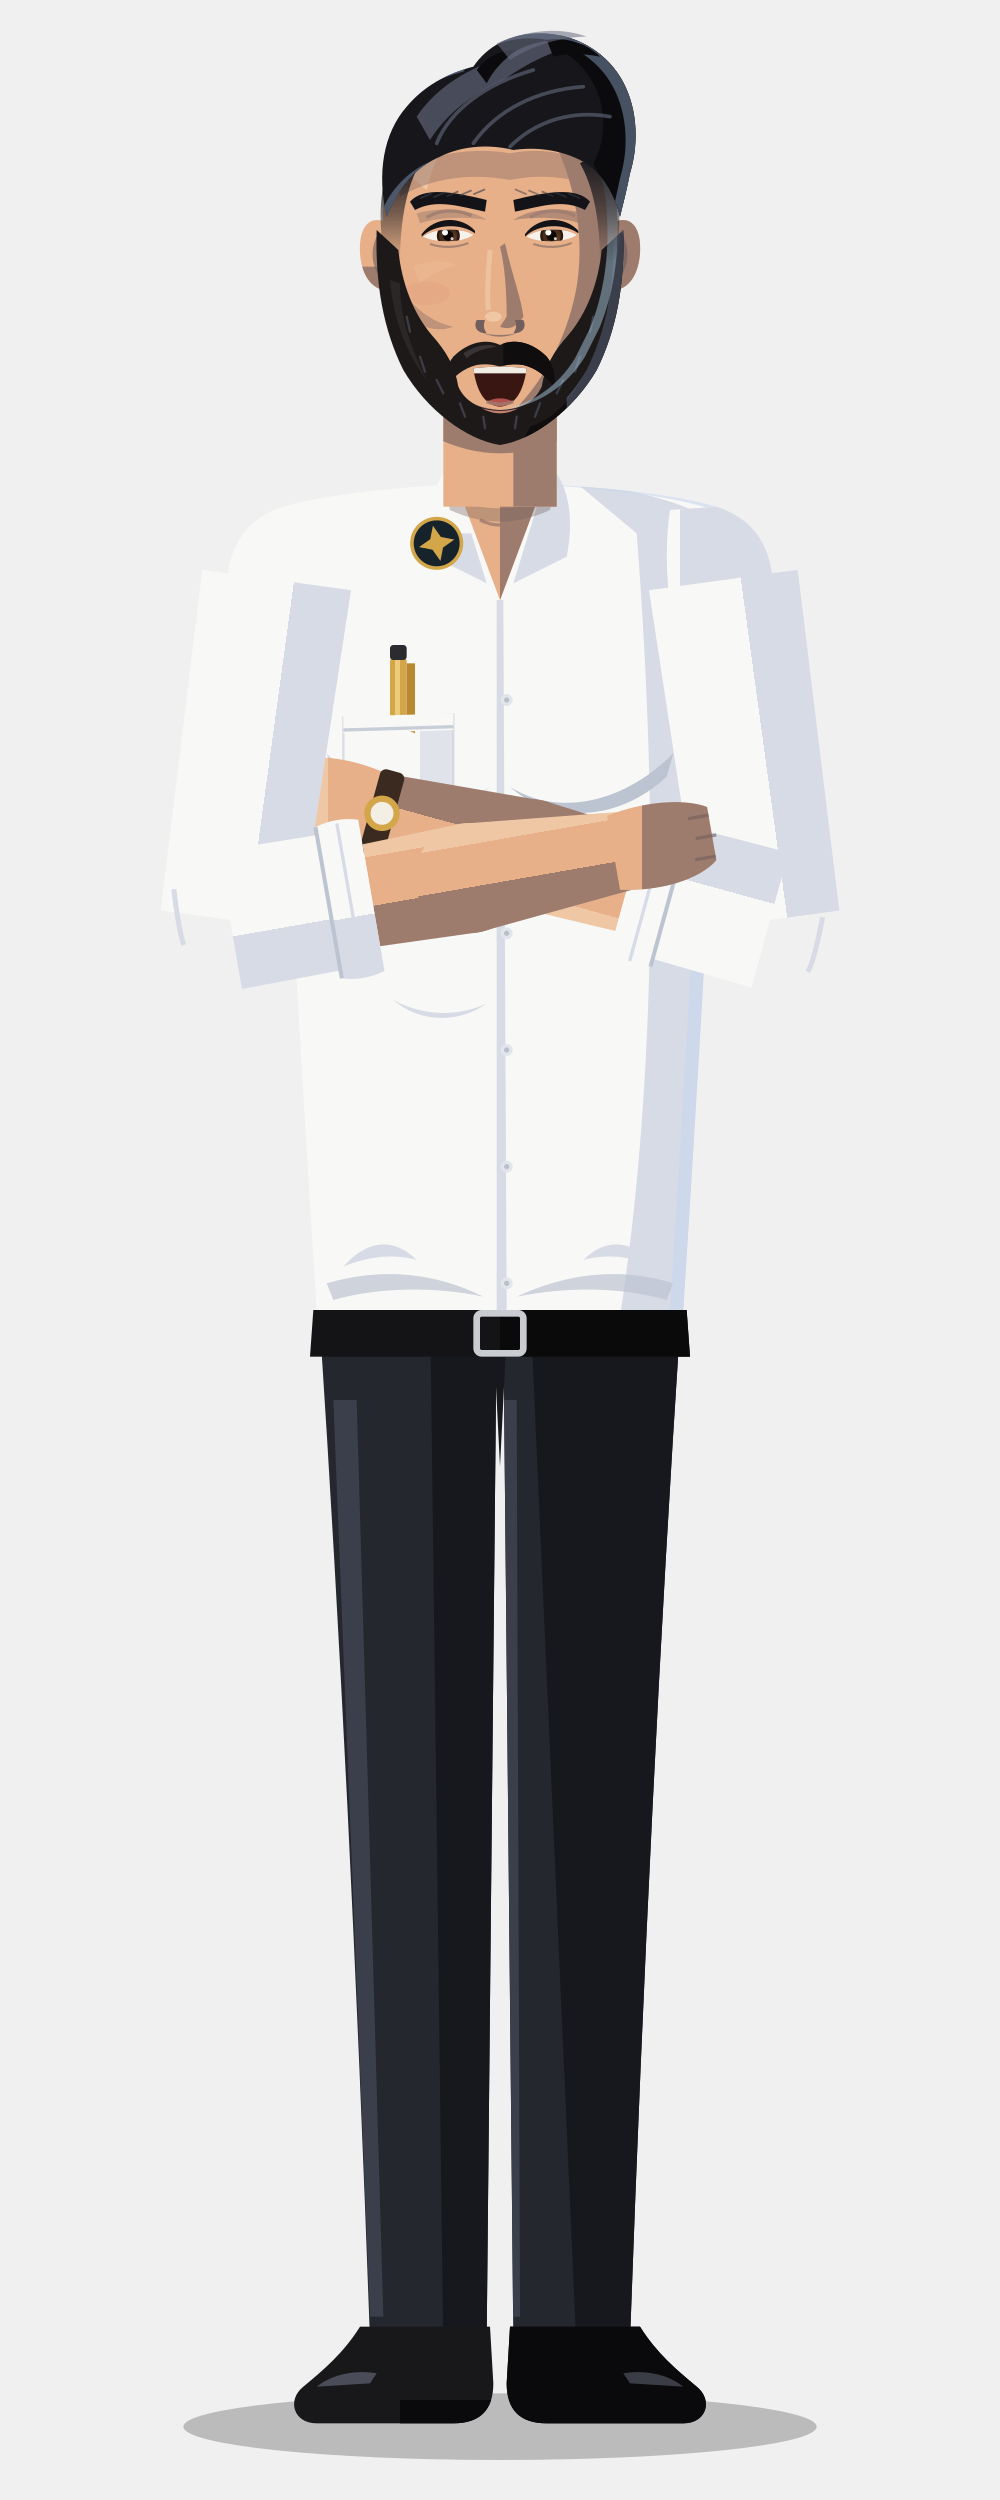
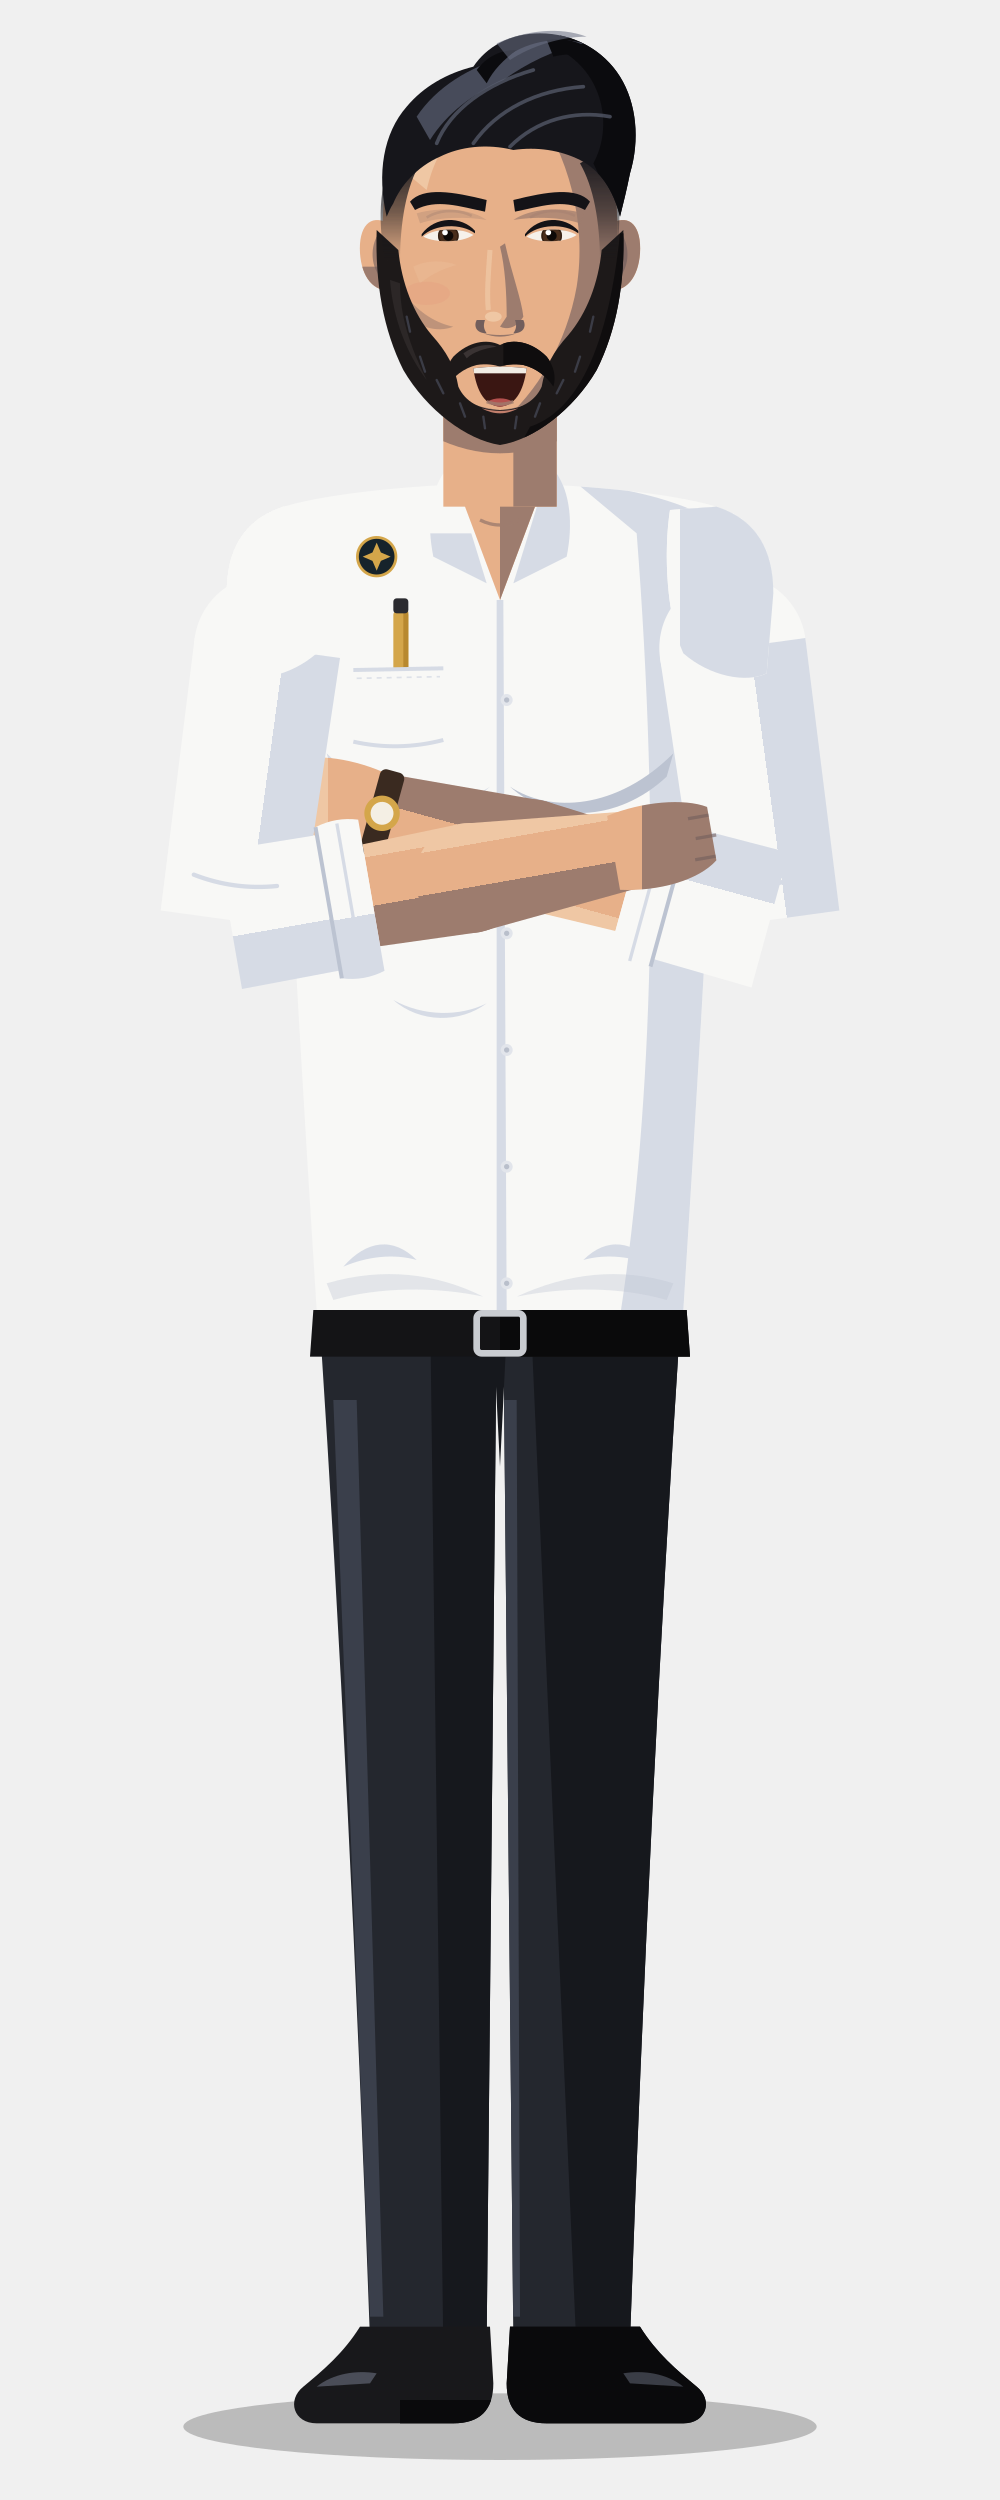
<svg xmlns="http://www.w3.org/2000/svg" viewBox="0 0 600 1500" width="600" height="1500">
  <defs>
    <linearGradient id="fade" x1="0" y1="0" x2="0" y2="1">
      <stop offset="0" stop-color="#16161b" stop-opacity="1" />
      <stop offset="0.55" stop-color="#16161b" stop-opacity="0.55" />
      <stop offset="1" stop-color="#16161b" stop-opacity="0" />
    </linearGradient>
    <clipPath id="c1">
      <path d="M192,796 L298,796 L292,1404 L222,1404 C214,1180 204,980 192,796 Z" />
    </clipPath>
    <clipPath id="c2">
      <path d="M216,1396 L294,1396 L296,1430 C296,1446 288,1454 272,1454 L190,1454 C176,1454 172,1440 182,1432 C194,1422 206,1412 216,1396 Z" />
    </clipPath>
    <clipPath id="c3">
      <path d="M 408,796 L 302,796 L 308,1404 L 378,1404 C 386,1180 396,980 408,796 Z" />
    </clipPath>
    <clipPath id="c4">
      <path d="M 384,1396 L 306,1396 L 304,1430 C 304,1446 312,1454 328,1454 L 410,1454 C 424,1454 428,1440 418,1432 C 406,1422 394,1412 384,1396 Z" />
    </clipPath>
    <clipPath id="c5">
      <path d="M300,290 C268,290 204,294 170,304 C146,312 136,330 136,356 L140,404 C148,432 162,452 172,470 C176,560 182,660 190,786 L410,786 C418,660 424,560 428,470 C438,452 452,432 460,404 L464,356 C464,330 454,312 430,304 C396,294 332,290 300,290 Z" />
    </clipPath>
    <clipPath id="c6">
      <path d="M276,296 L324,296 L300,360 Z" />
    </clipPath>
    <clipPath id="c7">
      <path d="M266,284 C258,296 256,314 260,334 L292,350 L276,298 Z" />
    </clipPath>
    <clipPath id="c8">
      <path d="M 334,284 C 342,296 344,314 340,334 L 308,350 L 324,298 Z" />
    </clipPath>
    <clipPath id="c9">
-       <path d="M300,290 C268,290 204,294 170,304 C146,312 136,330 136,356 L140,404 C148,432 162,452 172,470 C176,560 182,660 190,786 L410,786 C418,660 424,560 428,470 C438,452 452,432 460,404 L464,356 C464,330 454,312 430,304 C396,294 332,290 300,290 Z" />
+       <path d="M188,786 L412,786 L414,814 L186,814 Z" />
    </clipPath>
    <clipPath id="c10">
-       <path d="M188,786 L412,786 L414,814 L186,814 Z" />
+       <path d="M170,304 C146,312 136,330 136,356 L140,404 C152,410 174,406 190,392 C200,370 202,332 198,306 Z" />
    </clipPath>
    <clipPath id="c11">
+       <path d="M 430,304 C 454,312 464,330 464,356 L 460,404 C 448,410 426,406 410,392 C 400,370 398,332 402,306 Z" />
+     </clipPath>
+     <clipPath id="c12">
+       <path d="M233,134 C222,128 215,136 216,152 C217,166 224,176 236,174 Z" />
+     </clipPath>
+     <clipPath id="c13">
+       <path d="M 367,134 C 378,128 385,136 384,152 C 383,166 376,176 364,174 Z" />
+     </clipPath>
+     <clipPath id="c14">
+       <path d="M266,220 L266,304 L334,304 L334,220 Z" />
+     </clipPath>
+     <clipPath id="c15">
+       <path d="M300,64 C341,64 369,88 370,126 C372,152 368,176 360,196 L351,214 C340,232 322,244 300,246 C278,244 260,232 249,214 L240,196 C232,176 228,152 230,126 C231,88 259,64 300,64 Z" />
+     </clipPath>
+     <clipPath id="c16">
+       <path d="M254,142 C261,136.5 277,136.5 284,141 C277,145.85 261,145.85 254,142 Z" />
+     </clipPath>
+     <clipPath id="c17">
+       <path d="M316,142 C323,136.5 339,136.5 346,141 C339,145.85 323,145.85 316,142 Z" />
+     </clipPath>
+     <clipPath id="c18">
+       <path d="M226,138 C225,170 230,198 242,222 C256,246 280,264 300,267 C320,264 344,246 358,222 C370,198 375,170 374,138 L361,150 C359,170 352,188 341,201 C332,211 327,220 325,232 C321,241 312,246 300,246 C288,246 279,241 275,232 C273,220 268,211 259,201 C248,188 241,170 239,150 Z" />
+     </clipPath>
+     <clipPath id="c19">
+       <path d="M272,214 C281,205 292,203 300,207 C308,203 319,205 328,214 C332,219 334,226 332,232 C328,226 322,221 314,219 C308,218 303,219 300,220 C297,219 292,218 286,219 C278,221 272,226 268,232 C266,226 268,219 272,214 Z" />
+     </clipPath>
+     <clipPath id="c20">
+       <path d="M284,221 Q300,219 316,221 Q313,243 300,244 Q287,243 284,221 Z" />
+     </clipPath>
+     <clipPath id="c21">
+       <path d="M232,130 C226,104 230,80 244,64 C254,52 268,44 284,40 C292,28 306,20 324,20 C344,20 362,30 372,46 C382,62 384,84 378,104 C376,114 374,122 372,130 C368,114 360,102 348,96 C336,90 322,88 308,90 C292,86 276,88 264,94 C250,100 240,112 236,122 C234,125 233,128 232,130 Z" />
+     </clipPath>
+     <linearGradient id="g22" gradientUnits="userSpaceOnUse" x1="408.2" y1="476.2" x2="493.4" y2="464.6">
+       <stop offset="0" stop-color="#f8f8f6" />
+       <stop offset="0.62" stop-color="#f8f8f6" />
+       <stop offset="0.62" stop-color="#d6dbe5" />
+       <stop offset="1" stop-color="#d6dbe5" />
+     </linearGradient>
+     <clipPath id="c23">
+       <path d="M 430,304 C 454,312 464,330 464,356 L 460,404 C 448,410 426,406 410,392 C 400,370 398,332 402,306 Z" />
+     </clipPath>
+     <linearGradient id="g24" gradientUnits="userSpaceOnUse" x1="339.4" y1="551.5" x2="356.4" y2="489.8">
+       <stop offset="0" stop-color="#efc7a4" />
+       <stop offset="0.14" stop-color="#efc7a4" />
+       <stop offset="0.14" stop-color="#e7b089" />
+       <stop offset="0.6" stop-color="#e7b089" />
+       <stop offset="0.6" stop-color="#9d7c6e" />
+       <stop offset="1" stop-color="#9d7c6e" />
+     </linearGradient>
+     <linearGradient id="g25" gradientUnits="userSpaceOnUse" x1="256.1" y1="523.9" x2="270.7" y2="470.9">
+       <stop offset="0" stop-color="#efc7a4" />
+       <stop offset="0.14" stop-color="#efc7a4" />
+       <stop offset="0.14" stop-color="#e7b089" />
+       <stop offset="0.6" stop-color="#e7b089" />
+       <stop offset="0.6" stop-color="#9d7c6e" />
+       <stop offset="1" stop-color="#9d7c6e" />
+     </linearGradient>
+     <linearGradient id="g26" gradientUnits="userSpaceOnUse" x1="415.0" y1="582.1" x2="437.0" y2="502.1">
+       <stop offset="0" stop-color="#f8f8f6" />
+       <stop offset="0.62" stop-color="#f8f8f6" />
+       <stop offset="0.62" stop-color="#d6dbe5" />
+       <stop offset="1" stop-color="#d6dbe5" />
+     </linearGradient>
+     <linearGradient id="g27" gradientUnits="userSpaceOnUse" x1="377.8" y1="576.6" x2="402.2" y2="487.8">
+       <stop offset="0" stop-color="#f8f8f6" />
+       <stop offset="0.62" stop-color="#f8f8f6" />
+       <stop offset="0.62" stop-color="#d6dbe5" />
+       <stop offset="1" stop-color="#d6dbe5" />
+     </linearGradient>
+     <linearGradient id="g28" gradientUnits="userSpaceOnUse" x1="-7.4" y1="27.0" x2="7.4" y2="-27.0">
+       <stop offset="0" stop-color="#efc7a4" />
+       <stop offset="0.14" stop-color="#efc7a4" />
+       <stop offset="0.14" stop-color="#e7b089" />
+       <stop offset="0.6" stop-color="#e7b089" />
+       <stop offset="0.6" stop-color="#9d7c6e" />
+       <stop offset="1" stop-color="#9d7c6e" />
+     </linearGradient>
+     <linearGradient id="g29" gradientUnits="userSpaceOnUse" x1="106.6" y1="464.6" x2="191.8" y2="476.2">
+       <stop offset="0" stop-color="#f8f8f6" />
+       <stop offset="0.62" stop-color="#f8f8f6" />
+       <stop offset="0.62" stop-color="#d6dbe5" />
+       <stop offset="1" stop-color="#d6dbe5" />
+     </linearGradient>
+     <clipPath id="c30">
      <path d="M170,304 C146,312 136,330 136,356 L140,404 C152,410 174,406 190,392 C200,370 202,332 198,306 Z" />
    </clipPath>
-     <clipPath id="c12">
-       <path d="M 430,304 C 454,312 464,330 464,356 L 460,404 C 448,410 426,406 410,392 C 400,370 398,332 402,306 Z" />
-     </clipPath>
-     <clipPath id="c13">
-       <path d="M233,134 C222,128 215,136 216,152 C217,166 224,176 236,174 Z" />
-     </clipPath>
-     <clipPath id="c14">
-       <path d="M 367,134 C 378,128 385,136 384,152 C 383,166 376,176 364,174 Z" />
-     </clipPath>
-     <clipPath id="c15">
-       <path d="M266,220 L266,304 L334,304 L334,220 Z" />
-     </clipPath>
-     <clipPath id="c16">
-       <path d="M300,64 C341,64 369,88 370,126 C372,152 368,176 360,196 L351,214 C340,232 322,244 300,246 C278,244 260,232 249,214 L240,196 C232,176 228,152 230,126 C231,88 259,64 300,64 Z" />
-     </clipPath>
-     <clipPath id="c17">
-       <path d="M254,142 C261,136.5 277,136.5 284,141 C277,145.85 261,145.85 254,142 Z" />
-     </clipPath>
-     <clipPath id="c18">
-       <path d="M316,142 C323,136.5 339,136.5 346,141 C339,145.85 323,145.85 316,142 Z" />
-     </clipPath>
-     <clipPath id="c19">
-       <path d="M226,138 C225,170 230,198 242,222 C256,246 280,264 300,267 C320,264 344,246 358,222 C370,198 375,170 374,138 L361,150 C359,170 352,188 341,201 C332,211 327,220 325,232 C321,241 312,246 300,246 C288,246 279,241 275,232 C273,220 268,211 259,201 C248,188 241,170 239,150 Z" />
-     </clipPath>
-     <clipPath id="c20">
-       <path d="M272,214 C281,205 292,203 300,207 C308,203 319,205 328,214 C332,219 334,226 332,232 C328,226 322,221 314,219 C308,218 303,219 300,220 C297,219 292,218 286,219 C278,221 272,226 268,232 C266,226 268,219 272,214 Z" />
-     </clipPath>
-     <clipPath id="c21">
-       <path d="M284,221 Q300,219 316,221 Q313,243 300,244 Q287,243 284,221 Z" />
-     </clipPath>
-     <clipPath id="c22">
-       <path d="M300,64 C341,64 369,88 370,126 C372,152 368,176 360,196 L351,214 C340,232 322,244 300,246 C278,244 260,232 249,214 L240,196 C232,176 228,152 230,126 C231,88 259,64 300,64 Z" />
-     </clipPath>
-     <clipPath id="c23">
-       <path d="M226,138 C225,170 230,198 242,222 C256,246 280,264 300,267 C320,264 344,246 358,222 C370,198 375,170 374,138 L361,150 C359,170 352,188 341,201 C332,211 327,220 325,232 C321,241 312,246 300,246 C288,246 279,241 275,232 C273,220 268,211 259,201 C248,188 241,170 239,150 Z" />
-     </clipPath>
-     <clipPath id="c24">
-       <rect x="340" y="0" width="600" height="1500" />
-     </clipPath>
-     <clipPath id="c25">
-       <path d="M232,130 C226,104 230,80 244,64 C254,52 268,44 284,40 C292,28 306,20 324,20 C344,20 362,30 372,46 C382,62 384,84 378,104 C376,114 374,122 372,130 C368,114 360,102 348,96 C336,90 322,88 308,90 C292,86 276,88 264,94 C250,100 240,112 236,122 C234,125 233,128 232,130 Z" />
-     </clipPath>
-     <clipPath id="c26">
-       <path d="M232,130 C226,104 230,80 244,64 C254,52 268,44 284,40 C292,28 306,20 324,20 C344,20 362,30 372,46 C382,62 384,84 378,104 C376,114 374,122 372,130 C368,114 360,102 348,96 C336,90 322,88 308,90 C292,86 276,88 264,94 C250,100 240,112 236,122 C234,125 233,128 232,130 Z" />
-     </clipPath>
-     <linearGradient id="g27" gradientUnits="userSpaceOnUse" x1="404.9" y1="455.9" x2="491.1" y2="444.1">
-       <stop offset="0" stop-color="#f8f8f6" />
-       <stop offset="0.62" stop-color="#f8f8f6" />
-       <stop offset="0.62" stop-color="#d6dbe5" />
-       <stop offset="1" stop-color="#d6dbe5" />
-     </linearGradient>
-     <linearGradient id="g28" gradientUnits="userSpaceOnUse" x1="339.4" y1="551.5" x2="356.4" y2="489.8">
-       <stop offset="0" stop-color="#efc7a4" />
-       <stop offset="0.14" stop-color="#efc7a4" />
-       <stop offset="0.14" stop-color="#e7b089" />
-       <stop offset="0.6" stop-color="#e7b089" />
-       <stop offset="0.6" stop-color="#9d7c6e" />
-       <stop offset="1" stop-color="#9d7c6e" />
-     </linearGradient>
-     <linearGradient id="g29" gradientUnits="userSpaceOnUse" x1="256.1" y1="523.9" x2="270.7" y2="470.9">
-       <stop offset="0" stop-color="#efc7a4" />
-       <stop offset="0.14" stop-color="#efc7a4" />
-       <stop offset="0.14" stop-color="#e7b089" />
-       <stop offset="0.6" stop-color="#e7b089" />
-       <stop offset="0.6" stop-color="#9d7c6e" />
-       <stop offset="1" stop-color="#9d7c6e" />
-     </linearGradient>
-     <linearGradient id="g30" gradientUnits="userSpaceOnUse" x1="415.0" y1="582.1" x2="437.0" y2="502.1">
-       <stop offset="0" stop-color="#f8f8f6" />
-       <stop offset="0.62" stop-color="#f8f8f6" />
-       <stop offset="0.62" stop-color="#d6dbe5" />
-       <stop offset="1" stop-color="#d6dbe5" />
-     </linearGradient>
-     <linearGradient id="g31" gradientUnits="userSpaceOnUse" x1="377.8" y1="576.6" x2="402.2" y2="487.8">
-       <stop offset="0" stop-color="#f8f8f6" />
-       <stop offset="0.62" stop-color="#f8f8f6" />
-       <stop offset="0.62" stop-color="#d6dbe5" />
-       <stop offset="1" stop-color="#d6dbe5" />
-     </linearGradient>
-     <linearGradient id="g32" gradientUnits="userSpaceOnUse" x1="-7.4" y1="27.0" x2="7.4" y2="-27.0">
-       <stop offset="0" stop-color="#efc7a4" />
-       <stop offset="0.14" stop-color="#efc7a4" />
-       <stop offset="0.14" stop-color="#e7b089" />
-       <stop offset="0.6" stop-color="#e7b089" />
-       <stop offset="0.6" stop-color="#9d7c6e" />
-       <stop offset="1" stop-color="#9d7c6e" />
-     </linearGradient>
-     <linearGradient id="g33" gradientUnits="userSpaceOnUse" x1="108.9" y1="444.1" x2="195.1" y2="455.9">
-       <stop offset="0" stop-color="#f8f8f6" />
-       <stop offset="0.62" stop-color="#f8f8f6" />
-       <stop offset="0.62" stop-color="#d6dbe5" />
-       <stop offset="1" stop-color="#d6dbe5" />
-     </linearGradient>
-     <linearGradient id="g34" gradientUnits="userSpaceOnUse" x1="246.9" y1="500.5" x2="257.9" y2="563.5">
-       <stop offset="0" stop-color="#efc7a4" />
-       <stop offset="0.14" stop-color="#efc7a4" />
-       <stop offset="0.14" stop-color="#e7b089" />
-       <stop offset="0.6" stop-color="#e7b089" />
-       <stop offset="0.6" stop-color="#9d7c6e" />
-       <stop offset="1" stop-color="#9d7c6e" />
-     </linearGradient>
-     <linearGradient id="g35" gradientUnits="userSpaceOnUse" x1="332.1" y1="490.1" x2="341.6" y2="544.3">
-       <stop offset="0" stop-color="#efc7a4" />
-       <stop offset="0.14" stop-color="#efc7a4" />
-       <stop offset="0.14" stop-color="#e7b089" />
-       <stop offset="0.6" stop-color="#e7b089" />
-       <stop offset="0.6" stop-color="#9d7c6e" />
-       <stop offset="1" stop-color="#9d7c6e" />
-     </linearGradient>
-     <linearGradient id="g36" gradientUnits="userSpaceOnUse" x1="166.8" y1="504.8" x2="181.2" y2="586.6">
-       <stop offset="0" stop-color="#f8f8f6" />
-       <stop offset="0.62" stop-color="#f8f8f6" />
-       <stop offset="0.62" stop-color="#d6dbe5" />
-       <stop offset="1" stop-color="#d6dbe5" />
-     </linearGradient>
-     <linearGradient id="g37" gradientUnits="userSpaceOnUse" x1="202.1" y1="494.1" x2="217.9" y2="584.7">
-       <stop offset="0" stop-color="#f8f8f6" />
-       <stop offset="0.62" stop-color="#f8f8f6" />
-       <stop offset="0.62" stop-color="#d6dbe5" />
-       <stop offset="1" stop-color="#d6dbe5" />
-     </linearGradient>
-     <linearGradient id="g38" gradientUnits="userSpaceOnUse" x1="4.8" y1="-27.6" x2="-4.8" y2="27.6">
+     <linearGradient id="g31" gradientUnits="userSpaceOnUse" x1="246.9" y1="500.5" x2="257.9" y2="563.5">
+       <stop offset="0" stop-color="#efc7a4" />
+       <stop offset="0.14" stop-color="#efc7a4" />
+       <stop offset="0.14" stop-color="#e7b089" />
+       <stop offset="0.6" stop-color="#e7b089" />
+       <stop offset="0.6" stop-color="#9d7c6e" />
+       <stop offset="1" stop-color="#9d7c6e" />
+     </linearGradient>
+     <linearGradient id="g32" gradientUnits="userSpaceOnUse" x1="332.1" y1="490.1" x2="341.6" y2="544.3">
+       <stop offset="0" stop-color="#efc7a4" />
+       <stop offset="0.14" stop-color="#efc7a4" />
+       <stop offset="0.14" stop-color="#e7b089" />
+       <stop offset="0.6" stop-color="#e7b089" />
+       <stop offset="0.6" stop-color="#9d7c6e" />
+       <stop offset="1" stop-color="#9d7c6e" />
+     </linearGradient>
+     <linearGradient id="g33" gradientUnits="userSpaceOnUse" x1="166.8" y1="504.8" x2="181.2" y2="586.6">
+       <stop offset="0" stop-color="#f8f8f6" />
+       <stop offset="0.62" stop-color="#f8f8f6" />
+       <stop offset="0.62" stop-color="#d6dbe5" />
+       <stop offset="1" stop-color="#d6dbe5" />
+     </linearGradient>
+     <linearGradient id="g34" gradientUnits="userSpaceOnUse" x1="202.1" y1="494.1" x2="217.9" y2="584.7">
+       <stop offset="0" stop-color="#f8f8f6" />
+       <stop offset="0.62" stop-color="#f8f8f6" />
+       <stop offset="0.62" stop-color="#d6dbe5" />
+       <stop offset="1" stop-color="#d6dbe5" />
+     </linearGradient>
+     <linearGradient id="g35" gradientUnits="userSpaceOnUse" x1="4.8" y1="-27.6" x2="-4.8" y2="27.6">
      <stop offset="0" stop-color="#efc7a4" />
      <stop offset="0.14" stop-color="#efc7a4" />
      <stop offset="0.14" stop-color="#e7b089" />
      <stop offset="0.6" stop-color="#e7b089" />
      <stop offset="0.6" stop-color="#9d7c6e" />
      <stop offset="1" stop-color="#9d7c6e" />
    </linearGradient>
  </defs>
  <ellipse cx="300" cy="1456" rx="190" ry="20" fill="#000" opacity="0.22" />
  <path d="M192,796 L298,796 L292,1404 L222,1404 C214,1180 204,980 192,796 Z" fill="#24272e" />
  <g clip-path="url(#c1)">
    <path d="M258,780 L304,780 L300,1412 L266,1412 Z" fill="#16181d" />
    <path d="M200,840 L214,840 L230,1390 L222,1390 Z" fill="#3a3f4b" />
  </g>
  <path d="M216,1396 L294,1396 L296,1430 C296,1446 288,1454 272,1454 L190,1454 C176,1454 172,1440 182,1432 C194,1422 206,1412 216,1396 Z" fill="#18181b" />
  <g clip-path="url(#c2)">
    <path d="M240,1440 L300,1440 L300,1460 L240,1460 Z" fill="#0a0a0c" />
    <path d="M190,1432 C200,1424 214,1422 226,1424 L222,1430 Z" fill="#4a4d58" />
  </g>
  <path d="M 408,796 L 302,796 L 308,1404 L 378,1404 C 386,1180 396,980 408,796 Z" fill="#24272e" />
  <g clip-path="url(#c3)">
    <path d="M318,780 L420,780 L420,1412 L346,1412 Z" fill="#16181d" />
    <path d="M 310,840 L 302,840 L 306,1390 L 312,1390 Z" fill="#3a3f4b" />
  </g>
  <path d="M 384,1396 L 306,1396 L 304,1430 C 304,1446 312,1454 328,1454 L 410,1454 C 424,1454 428,1440 418,1432 C 406,1422 394,1412 384,1396 Z" fill="#18181b" />
  <g clip-path="url(#c4)">
    <path d="M300,1380 L440,1380 L440,1460 L300,1460 Z" fill="#0a0a0c" />
    <path d="M 410,1432 C 400,1424 386,1422 374,1424 L 378,1430 Z" fill="#3a3d46" />
  </g>
  <path d="M296,800 L300,880 L304,800 Z" fill="#16181d" />
  <path d="M300,290 C268,290 204,294 170,304 C146,312 136,330 136,356 L140,404 C148,432 162,452 172,470 C176,560 182,660 190,786 L410,786 C418,660 424,560 428,470 C438,452 452,432 460,404 L464,356 C464,330 454,312 430,304 C396,294 332,290 300,290 Z" fill="#f8f8f6" />
  <g clip-path="url(#c5)">
    <path d="M346,290 C406,296 466,316 464,374 C460,422 444,450 430,474 L414,790 L372,790 C392,660 396,500 382,320 Z" fill="#d6dbe5" />
    <path d="M138,392 C148,428 162,452 174,472 L184,472 C172,448 160,422 150,392 Z" fill="#d6dbe5" />
  </g>
  <path d="M196,452 C230,486 270,488 294,472 C270,494 230,494 200,466 Z" fill="#d6dbe5" />
  <path d="M404,452 C370,486 330,488 306,472 C330,494 370,494 400,466 Z" fill="#bcc3d1" />
  <path d="M236,600 C254,610 276,610 292,602 C276,614 252,614 236,600 Z" fill="#d6dbe5" />
  <path d="M206,760 C220,744 236,742 250,756 C236,752 220,754 206,760 Z" fill="#d6dbe5" />
  <path d="M350,756 C364,742 380,744 394,760 C380,754 364,752 350,756 Z" fill="#d6dbe5" />
  <path d="M238,520 C256,530 276,530 292,522 C276,534 254,534 238,520 Z" fill="#d6dbe5" />
  <path d="M276,296 L324,296 L300,360 Z" fill="#e7b089" />
  <g clip-path="url(#c6)">
    <path d="M300,290 L330,290 L300,364 Z" fill="#9d7c6e" />
  </g>
  <path d="M288,312 Q300,318 312,312" fill="none" stroke="#9d7c6e" stroke-width="2" opacity="0.8" />
  <path d="M266,284 C258,296 256,314 260,334 L292,350 L276,298 Z" fill="#f8f8f6" />
  <g clip-path="url(#c7)">
    <path d="M256,320 L292,320 L292,352 L256,352 Z" fill="#d6dbe5" />
  </g>
  <path d="M 334,284 C 342,296 344,314 340,334 L 308,350 L 324,298 Z" fill="#f8f8f6" />
  <g clip-path="url(#c8)">
    <path d="M 334,284 C 342,296 344,314 340,334 L 308,350 L 324,298 Z" fill="#d6dbe5" />
  </g>
  <path d="M268,286 Q300,280 332,286 L326,292 Q300,288 274,292 Z" fill="#d6dbe5" />
  <path d="M298,360 L302,360 L304,786 L298,786 Z" fill="#d6dbe5" />
  <circle cx="304" cy="420" r="3.6" fill="#e2e5eb" />
  <circle cx="304" cy="420" r="1.6" fill="#b9bfcb" />
  <circle cx="304" cy="490" r="3.6" fill="#e2e5eb" />
  <circle cx="304" cy="490" r="1.6" fill="#b9bfcb" />
  <circle cx="304" cy="560" r="3.6" fill="#e2e5eb" />
  <circle cx="304" cy="560" r="1.6" fill="#b9bfcb" />
  <circle cx="304" cy="630" r="3.6" fill="#e2e5eb" />
  <circle cx="304" cy="630" r="1.6" fill="#b9bfcb" />
  <circle cx="304" cy="700" r="3.6" fill="#e2e5eb" />
  <circle cx="304" cy="700" r="1.6" fill="#b9bfcb" />
  <circle cx="304" cy="770" r="3.6" fill="#e2e5eb" />
  <circle cx="304" cy="770" r="1.6" fill="#b9bfcb" />
-   <path d="M150,400 C160,430 170,452 176,470 L190,470 C184,446 176,424 168,402 Z" fill="#bcc3d1" opacity="0.5" />
-   <path d="M 450,400 C 440,430 430,452 424,470 L 410,470 C 416,446 424,424 432,402 Z" fill="#bcc3d1" opacity="0.6" />
-   <path d="M196,770 C230,760 262,764 290,778 C262,772 228,772 200,780 Z" fill="#bcc3d1" opacity="0.7" />
-   <path d="M310,778 C340,764 372,760 404,770 L400,780 C372,772 340,772 310,778 Z" fill="#bcc3d1" opacity="0.7" />
-   <path d="M268,298 Q300,312 332,298 L330,306 Q300,320 270,306 Z" fill="#725e5c" opacity="0.35" />
+   <path d="M196,770 C230,760 262,764 290,778 C262,772 228,772 200,780 Z" fill="#bcc3d1" opacity="0.35" />
+   <path d="M310,778 C340,764 372,760 404,770 L400,780 C372,772 340,772 310,778 Z" fill="#bcc3d1" opacity="0.35" />
+   <path d="M188,786 L412,786 L414,814 L186,814 Z" fill="#141416" />
  <g clip-path="url(#c9)">
-     <path d="M-10,-10 L610,-10 L610,1510 L-10,1510 Z M 292,290 C 260,290 196,294 162,304 C 138,312 128,330 128,356 L 132,404 C 140,432 154,452 164,470 C 168,560 174,660 182,786 L 402,786 C 410,660 416,560 420,470 C 430,452 444,432 452,404 L 456,356 C 456,330 446,312 422,304 C 388,294 324,290 292,290 Z" fill-rule="evenodd" fill="#c6d6ee" opacity="0.6" />
-   </g>
-   <path d="M188,786 L412,786 L414,814 L186,814 Z" fill="#141416" />
-   <g clip-path="url(#c10)">
    <path d="M300,780 L420,780 L420,820 L300,820 Z" fill="#0a0a0b" />
  </g>
  <rect x="286" y="788" width="28" height="24" rx="3" fill="none" stroke="#c9ccd1" stroke-width="4" />
  <path d="M170,304 C146,312 136,330 136,356 L140,404 C152,410 174,406 190,392 C200,370 202,332 198,306 Z" fill="#f8f8f6" />
  <path d="M 430,304 C 454,312 464,330 464,356 L 460,404 C 448,410 426,406 410,392 C 400,370 398,332 402,306 Z" fill="#f8f8f6" />
-   <g clip-path="url(#c12)">
+   <g clip-path="url(#c11)">
    <path d="M408,290 L470,290 L470,420 L408,420 Z" fill="#d6dbe5" />
  </g>
-   <path d="M206,430 L272,428 L272,488 Q240,498 208,490 Z" fill="#f8f8f6" />
-   <path d="M252,429 L272,428 L272,488 Q262,492 252,494 Z" fill="#d6dbe5" opacity="0.7" />
-   <path d="M208,490 Q240,500 272,488" fill="none" stroke="#bcc3d1" stroke-width="2.2" opacity="0.8" />
-   <path d="M206,430 L206,488 M272,428 L272,488" stroke="#bcc3d1" stroke-width="1.4" opacity="0.5" />
-   <rect x="234" y="394" width="10" height="44" rx="3" fill="#d4a64a" />
-   <rect x="237" y="394" width="3" height="44" fill="#f2d48a" opacity="0.8" />
-   <rect x="234" y="387" width="10" height="9" rx="2" fill="#2b2b30" />
-   <path d="M244,398 L249,398 L249,440 L244,438 Z" fill="#b8892f" />
-   <path d="M206,430 L272,428 L272,438 L206,440 Z" fill="#f8f8f6" />
-   <path d="M206,438 L272,436" stroke="#bcc3d1" stroke-width="2" opacity="0.8" />
-   <g transform="translate(262,326) rotate(-12) scale(1.35)">
+   <rect x="236" y="366" width="9" height="44" rx="3" fill="#d4a64a" />
+   <rect x="242" y="366" width="3" height="44" rx="1.5" fill="#b8892f" />
+   <rect x="236" y="359" width="9" height="9" rx="2" fill="#2b2b30" />
+   <path d="M212,402 L266,401 L266,444 Q239,450 212,445 Z" fill="#f8f8f6" />
+   <path d="M212,445 Q239,451 266,444" fill="none" stroke="#d6dbe5" stroke-width="2.4" />
+   <path d="M212,402 L266,401" stroke="#d6dbe5" stroke-width="2.4" />
+   <path d="M214,407 L264,406" stroke="#d6dbe5" stroke-width="1" stroke-dasharray="3 3" opacity="0.8" />
+   <g transform="translate(226,334) scale(1.05)">
    <circle r="11" fill="#16232b" />
    <path d="M0,-8 L2.4,-2.4 L8,0 L2.4,2.4 L0,8 L-2.4,2.4 L-8,0 L-2.4,-2.4 Z" fill="#d4a64a" />
    <circle r="11" fill="none" stroke="#d4a64a" stroke-width="1.6" />
  </g>
  <path d="M233,134 C222,128 215,136 216,152 C217,166 224,176 236,174 Z" fill="#e7b089" />
+   <g clip-path="url(#c12)">
+     <path d="M200,160 L240,160 L240,190 L200,190 Z" fill="#9d7c6e" />
+   </g>
+   <path d="M 367,134 C 378,128 385,136 384,152 C 383,166 376,176 364,174 Z" fill="#e7b089" />
  <g clip-path="url(#c13)">
-     <path d="M200,160 L240,160 L240,190 L200,190 Z" fill="#9d7c6e" />
-   </g>
-   <path d="M 367,134 C 378,128 385,136 384,152 C 383,166 376,176 364,174 Z" fill="#e7b089" />
-   <g clip-path="url(#c14)">
    <path d="M360,120 L400,120 L400,190 L360,190 Z" fill="#9d7c6e" />
  </g>
  <path d="M226,142 C222,150 223,160 228,166 L230,164 C227,158 226,150 229,144 Z" fill="#725e5c" opacity="0.6" />
  <path d="M 374,142 C 378,150 377,160 372,166 L 370,164 C 373,158 374,150 371,144 Z" fill="#725e5c" opacity="0.7" />
  <path d="M266,220 L266,304 L334,304 L334,220 Z" fill="#e7b089" />
-   <g clip-path="url(#c15)">
+   <g clip-path="url(#c14)">
    <path d="M308,210 L340,210 L340,310 L308,310 Z" fill="#9d7c6e" />
    <path d="M260,210 L340,210 L340,262 Q300,282 260,262 Z" fill="#9d7c6e" />
  </g>
  <path d="M300,64 C341,64 369,88 370,126 C372,152 368,176 360,196 L351,214 C340,232 322,244 300,246 C278,244 260,232 249,214 L240,196 C232,176 228,152 230,126 C231,88 259,64 300,64 Z" fill="#e7b089" />
-   <g clip-path="url(#c16)">
+   <g clip-path="url(#c15)">
    <path d="M318,60 C352,70 376,96 376,130 C378,170 368,204 350,228 C336,244 318,252 300,254 C322,236 340,206 346,172 C352,134 342,94 318,60 Z" fill="#9d7c6e" />
    <path d="M244,104 C250,86 264,74 282,70 C268,82 260,96 256,114 Z" fill="#efc7a4" />
  </g>
  <path d="M248,160 C256,156 266,156 274,159 C266,161 258,165 252,170 Z" fill="#efc7a4" opacity="0.25" />
  <path d="M244,178 C252,188 262,194 272,196 C262,200 250,196 244,188 Z" fill="#9d7c6e" opacity="0.55" />
  <ellipse cx="256" cy="176" rx="14" ry="7" fill="#e07e70" opacity="0.14" />
  <path d="M246,121 C254,112 272,115 292,120 L291,127 C276,124 262,119 249,126 Z" fill="#141317" />
  <path d="M 354,121 C 346,112 328,115 308,120 L 309,127 C 324,124 338,119 351,126 Z" fill="#141317" />
-   <path d="M252,119.0 l7,-3" stroke="#3a3d48" stroke-width="1.1" opacity="0.6" />
-   <path d="M348,119.0 l-7,-3" stroke="#3a3d48" stroke-width="1.1" opacity="0.5" />
-   <path d="M260,118.4 l7,-3" stroke="#3a3d48" stroke-width="1.1" opacity="0.6" />
-   <path d="M340,118.4 l-7,-3" stroke="#3a3d48" stroke-width="1.1" opacity="0.5" />
-   <path d="M268,117.8 l7,-3" stroke="#3a3d48" stroke-width="1.1" opacity="0.6" />
-   <path d="M332,117.8 l-7,-3" stroke="#3a3d48" stroke-width="1.1" opacity="0.5" />
-   <path d="M276,117.2 l7,-3" stroke="#3a3d48" stroke-width="1.1" opacity="0.6" />
-   <path d="M324,117.2 l-7,-3" stroke="#3a3d48" stroke-width="1.1" opacity="0.5" />
-   <path d="M284,116.6 l7,-3" stroke="#3a3d48" stroke-width="1.1" opacity="0.6" />
-   <path d="M316,116.6 l-7,-3" stroke="#3a3d48" stroke-width="1.1" opacity="0.5" />
-   <path d="M250,128 C264,124 282,125 292,132 C280,130 264,130 252,134 Z" fill="#9d7c6e" opacity="0.5" />
+   <path d="M250,128 C264,124 282,125 292,132 C280,130 264,130 252,134 Z" fill="#9d7c6e" opacity="0.3" />
  <path d="M 350,128 C 336,124 318,125 308,132 C 320,130 336,130 348,134 Z" fill="#9d7c6e" opacity="0.7" />
  <path d="M254,142 C261,136.5 277,136.5 284,141 C277,145.85 261,145.85 254,142 Z" fill="#f6f1ea" />
+   <g clip-path="url(#c16)">
+     <circle cx="269" cy="141.5" r="6.2" fill="#4a2e1c" />
+     <circle cx="269" cy="141.5" r="5.8" fill="none" stroke="#24150b" stroke-width="0.9" opacity="0.6" />
+     <circle cx="269" cy="141.5" r="3" fill="#0e0907" />
+     <circle cx="267" cy="139.5" r="1.7" fill="#fff" />
+     <rect x="249" y="120" width="40" height="18.5" fill="#000" opacity="0.14" />
+   </g>
+   <path d="M253,142 C261,134.0 277,134.0 285,140 L285,138.5 C277,129.5 261,129.5 253,140.5 Z" fill="#141317" />
+   <path d="M256,130.5 C264,125.5 275,125.5 283,129.5" fill="none" stroke="#9d7c6e" stroke-width="1.6" opacity="0.35" />
+   <path d="M316,142 C323,136.5 339,136.5 346,141 C339,145.85 323,145.85 316,142 Z" fill="#f6f1ea" />
  <g clip-path="url(#c17)">
-     <circle cx="269" cy="141.5" r="6.2" fill="#4a2e1c" />
-     <circle cx="269" cy="141.5" r="3" fill="#0e0907" />
-     <circle cx="269" cy="141.5" r="6.2" fill="none" stroke="#2a180e" stroke-width="1.4" />
-     <circle cx="270.5" cy="143" r="3.4" fill="#6b4329" opacity="0.55" />
-     <circle cx="269" cy="141.5" r="3" fill="#0e0907" />
-     <circle cx="267" cy="139.5" r="1.8" fill="#fff" />
-     <circle cx="271.2" cy="143.2" r="0.9" fill="#fff" opacity="0.8" />
-     <rect x="249" y="120" width="40" height="18.5" fill="#000" opacity="0.14" />
-   </g>
-   <path d="M253,142 C261,134.0 277,134.0 285,140 L285,138.5 C277,129.5 261,129.5 253,140.5 Z" fill="#141317" />
-   <path d="M258,146.4 C265,148.8 274,148.8 281,145.8" fill="none" stroke="#725e5c" stroke-width="1.3" opacity="0.55" />
-   <path d="M256,130.5 C264,125.5 275,125.5 283,129.5" fill="none" stroke="#9d7c6e" stroke-width="2" opacity="0.8" />
-   <path d="M316,142 C323,136.5 339,136.5 346,141 C339,145.85 323,145.85 316,142 Z" fill="#f6f1ea" />
-   <g clip-path="url(#c18)">
    <circle cx="331" cy="141.5" r="6.2" fill="#4a2e1c" />
+     <circle cx="331" cy="141.5" r="5.8" fill="none" stroke="#24150b" stroke-width="0.9" opacity="0.6" />
    <circle cx="331" cy="141.5" r="3" fill="#0e0907" />
-     <circle cx="331" cy="141.5" r="6.2" fill="none" stroke="#2a180e" stroke-width="1.4" />
-     <circle cx="332.5" cy="143" r="3.4" fill="#6b4329" opacity="0.55" />
-     <circle cx="331" cy="141.5" r="3" fill="#0e0907" />
-     <circle cx="329" cy="139.5" r="1.8" fill="#fff" />
-     <circle cx="333.2" cy="143.2" r="0.9" fill="#fff" opacity="0.8" />
+     <circle cx="329" cy="139.5" r="1.7" fill="#fff" />
    <rect x="311" y="120" width="40" height="18.5" fill="#000" opacity="0.14" />
  </g>
  <path d="M315,142 C323,134.0 339,134.0 347,140 L347,138.5 C339,129.5 323,129.5 315,140.5 Z" fill="#141317" />
-   <path d="M320,146.4 C327,148.8 336,148.8 343,145.8" fill="none" stroke="#725e5c" stroke-width="1.3" opacity="0.55" />
-   <path d="M318,130.5 C326,125.5 337,125.5 345,129.5" fill="none" stroke="#9d7c6e" stroke-width="2" opacity="0.8" />
+   <path d="M318,130.5 C326,125.5 337,125.5 345,129.5" fill="none" stroke="#9d7c6e" stroke-width="1.6" opacity="0.35" />
  <path d="M303,146 C307,164 313,180 314,190 C310,197 304,198 300,196 L304,190 C304,176 303,160 300,148 Z" fill="#9d7c6e" />
  <path d="M286,192 C284,196 286,200 292,200 C290,197 290,195 291,192 Z" fill="#725e5c" />
  <path d="M314,192 C316,196 314,200 308,200 C310,197 310,195 309,192 Z" fill="#725e5c" />
  <path d="M290,200 Q300,204 310,200 Q300,202 290,200 Z" fill="#725e5c" opacity="0.7" />
  <ellipse cx="296" cy="190" rx="5" ry="3" fill="#efc7a4" />
  <path d="M294,150 C293,164 292,176 293,186" fill="none" stroke="#efc7a4" stroke-width="3" opacity="0.8" />
  <path d="M226,138 C225,170 230,198 242,222 C256,246 280,264 300,267 C320,264 344,246 358,222 C370,198 375,170 374,138 L361,150 C359,170 352,188 341,201 C332,211 327,220 325,232 C321,241 312,246 300,246 C288,246 279,241 275,232 C273,220 268,211 259,201 C248,188 241,170 239,150 Z" fill="#1d1919" />
-   <g clip-path="url(#c19)">
+   <g clip-path="url(#c18)">
    <path d="M318,256 C342,248 364,218 372,140 L390,140 L390,290 L300,290 Z" fill="#0f0d0e" />
    <path d="M234,168 C236,192 244,212 256,228 C246,208 240,190 240,170 Z" fill="#2c2727" />
  </g>
  <path d="M252,214 l3,9" fill="none" stroke="#474b5a" stroke-width="1.4" stroke-linecap="round" stroke-linejoin="round" opacity="0.7" />
  <path d="M262,228 l4,8" fill="none" stroke="#474b5a" stroke-width="1.4" stroke-linecap="round" stroke-linejoin="round" opacity="0.7" />
  <path d="M276,242 l3,8" fill="none" stroke="#474b5a" stroke-width="1.4" stroke-linecap="round" stroke-linejoin="round" opacity="0.7" />
  <path d="M290,250 l1,7" fill="none" stroke="#474b5a" stroke-width="1.4" stroke-linecap="round" stroke-linejoin="round" opacity="0.7" />
  <path d="M244,190 l2,9" fill="none" stroke="#474b5a" stroke-width="1.4" stroke-linecap="round" stroke-linejoin="round" opacity="0.7" />
  <path d="M310,250 l-1,7" fill="none" stroke="#474b5a" stroke-width="1.4" stroke-linecap="round" stroke-linejoin="round" opacity="0.7" />
  <path d="M324,242 l-3,8" fill="none" stroke="#474b5a" stroke-width="1.4" stroke-linecap="round" stroke-linejoin="round" opacity="0.7" />
  <path d="M338,228 l-4,8" fill="none" stroke="#474b5a" stroke-width="1.4" stroke-linecap="round" stroke-linejoin="round" opacity="0.7" />
  <path d="M348,214 l-3,9" fill="none" stroke="#474b5a" stroke-width="1.4" stroke-linecap="round" stroke-linejoin="round" opacity="0.7" />
  <path d="M356,190 l-2,9" fill="none" stroke="#474b5a" stroke-width="1.4" stroke-linecap="round" stroke-linejoin="round" opacity="0.7" />
  <path d="M272,214 C281,205 292,203 300,207 C308,203 319,205 328,214 C332,219 334,226 332,232 C328,226 322,221 314,219 C308,218 303,219 300,220 C297,219 292,218 286,219 C278,221 272,226 268,232 C266,226 268,219 272,214 Z" fill="#1d1919" />
-   <g clip-path="url(#c20)">
+   <g clip-path="url(#c19)">
    <path d="M302,200 L340,200 L340,236 L302,236 Z" fill="#0f0d0e" />
    <path d="M278,212 C285,207 293,206 298,208 C291,209 284,211 280,215 Z" fill="#3a3333" />
  </g>
  <path d="M284,221 Q300,219 316,221 Q313,243 300,244 Q287,243 284,221 Z" fill="#3a1612" />
-   <g clip-path="url(#c21)">
+   <g clip-path="url(#c20)">
    <rect x="278" y="218" width="44" height="6" fill="#f1ece4" />
    <ellipse cx="300" cy="245" rx="10" ry="6" fill="#b4504e" />
  </g>
  <path d="M289,245 Q300,251 311,245 Q300,248 289,245 Z" fill="#c27f6c" />
  <path d="M292,241 Q300,244 308,241" fill="none" stroke="#9d7c6e" stroke-width="2" opacity="0.8" />
-   <path d="M238,104 C258,92 284,88 306,92 C326,88 346,92 364,104 L366,116 C346,106 326,104 306,108 C284,104 260,106 240,118 Z" fill="#9d7c6e" opacity="0.55" />
-   <g clip-path="url(#c22)">
-     <path d="M-10,-10 L610,-10 L610,1510 L-10,1510 Z M 294,65 C 335,65 363,89 364,127 C 366,153 362,177 354,197 L 345,215 C 334,233 316,245 294,247 C 272,245 254,233 243,215 L 234,197 C 226,177 222,153 224,127 C 225,89 253,65 294,65 Z" fill-rule="evenodd" fill="#bfe6ff" opacity="0.42" />
-   </g>
-   <g clip-path="url(#c23)">
-     <g clip-path="url(#c24)">
-       <path d="M-10,-10 L610,-10 L610,1510 L-10,1510 Z M 220,138 C 219,170 224,198 236,222 C 250,246 274,264 294,267 C 314,264 338,246 352,222 C 364,198 369,170 368,138 L 355,150 C 353,170 346,188 335,201 C 326,211 321,220 319,232 C 315,241 306,246 294,246 C 282,246 273,241 269,232 C 267,220 262,211 253,201 C 242,188 235,170 233,150 Z" fill-rule="evenodd" fill="#7a8aa8" opacity="0.4" />
-     </g>
-   </g>
  <path d="M231,156 C226,130 228,106 238,90 L252,98 C244,112 240,132 240,158 Z" fill="url(#fade)" />
  <path d="M 369,156 C 374,130 372,106 362,90 L 348,98 C 356,112 360,132 360,158 Z" fill="url(#fade)" />
  <path d="M232,130 C226,104 230,80 244,64 C254,52 268,44 284,40 C292,28 306,20 324,20 C344,20 362,30 372,46 C382,62 384,84 378,104 C376,114 374,122 372,130 C368,114 360,102 348,96 C336,90 322,88 308,90 C292,86 276,88 264,94 C250,100 240,112 236,122 C234,125 233,128 232,130 Z" fill="#16161b" />
-   <g clip-path="url(#c25)">
+   <g clip-path="url(#c21)">
    <path d="M336,18 C368,24 388,52 384,84 C382,104 376,118 372,132 L356,98 C368,76 362,44 336,30 Z" fill="#0b0b0e" />
    <path d="M250,70 C262,52 282,40 304,34 C318,24 336,22 350,26 C332,30 316,38 302,48 C284,56 268,68 258,84 Z" fill="#474b5a" />
-   </g>
-   <g clip-path="url(#c26)">
-     <path d="M-10,-10 L610,-10 L610,1510 L-10,1510 Z M 226,133 C 220,107 224,83 238,67 C 248,55 262,47 278,43 C 286,31 300,23 318,23 C 338,23 356,33 366,49 C 376,65 378,87 372,107 C 370,117 368,125 366,133 C 362,117 354,105 342,99 C 330,93 316,91 302,93 C 286,89 270,91 258,97 C 244,103 234,115 230,125 C 228,128 227,131 226,133 Z" fill-rule="evenodd" fill="#8fa6c8" opacity="0.45" />
  </g>
  <path d="M262,86 C270,66 292,50 320,42" fill="none" stroke="#5a5f70" stroke-width="2.2" stroke-linecap="round" stroke-linejoin="round" opacity="0.7" />
  <path d="M284,86 C298,66 322,54 350,52" fill="none" stroke="#5a5f70" stroke-width="2.2" stroke-linecap="round" stroke-linejoin="round" opacity="0.7" />
  <path d="M306,88 C322,72 344,66 366,70" fill="none" stroke="#5a5f70" stroke-width="2.2" stroke-linecap="round" stroke-linejoin="round" opacity="0.7" />
  <path d="M286,42 C292,34 300,30 310,30 C302,36 296,42 292,50 Z" fill="#0b0b0e" />
  <path d="M328,24 C340,22 352,26 360,34 C350,32 340,32 332,34 Z" fill="#0b0b0e" />
  <path d="M298,26 C316,18 336,16 352,22 C336,22 318,28 306,36 Z" fill="#6a7083" opacity="0.55" />
-   <path d="M389.4,354.1 L420.4,557.7 L503.6,546.3 L478.6,341.9 Z" fill="url(#g27)" />
-   <path d="M369.2,558.6 L309.6,544.3 L327.1,480.7 L385.7,498.9 Z" fill="url(#g28)" />
-   <circle cx="318.3" cy="512.5" r="33.0" fill="url(#g29)" />
-   <path d="M309.6,544.3 L202.7,503.5 L214.3,461.1 L327.1,480.7 Z" fill="url(#g29)" />
-   <path d="M450.9,592.5 L379.1,571.7 L400.9,492.7 L473.1,511.5 Z" fill="url(#g30)" />
-   <path d="M414.7,491.3 Q403.3,484.0 389.7,484.4 L365.3,573.1 Q376.7,580.4 390.3,580.0 Z" fill="url(#g31)" />
+   <circle cx="439.6" cy="388.8" r="44.0" fill="#f8f8f6" />
+   <path d="M396.0,394.8 L420.4,557.7 L503.6,546.3 L483.2,382.8 Z" fill="url(#g22)" />
+   <path d="M 430,304 C 454,312 464,330 464,356 L 460,404 C 448,410 426,406 410,392 C 400,370 398,332 402,306 Z" fill="#f8f8f6" />
+   <g clip-path="url(#c23)">
+     <path d="M408,290 L470,290 L470,420 L408,420 Z" fill="#d6dbe5" />
+   </g>
+   <path d="M369.2,558.6 L309.6,544.3 L327.1,480.7 L385.7,498.9 Z" fill="url(#g24)" />
+   <circle cx="318.3" cy="512.5" r="33.0" fill="url(#g25)" />
+   <path d="M309.6,544.3 L202.7,503.5 L214.3,461.1 L327.1,480.7 Z" fill="url(#g25)" />
+   <path d="M450.9,592.5 L379.1,571.7 L400.9,492.7 L473.1,511.5 Z" fill="url(#g26)" />
+   <path d="M414.7,491.3 Q403.3,484.0 389.7,484.4 L365.3,573.1 Q376.7,580.4 390.3,580.0 Z" fill="url(#g27)" />
  <path d="M414.7,491.3 L390.3,580.0" stroke="#bcc3d1" stroke-width="2.4" />
  <path d="M402.2,487.8 L377.8,576.6" stroke="#d6dbe5" stroke-width="2" />
-   <path d="M484.6,583.1 q3.7,-5.5 9.0,-32.8" fill="none" stroke="#d6dbe5" stroke-width="3" />
+   <path d="M483.7,524.8 Q459.6,534.2 433.8,531.6" fill="none" stroke="#d6dbe5" stroke-width="2.6" stroke-linecap="round" />
  <g transform="translate(222.0,486.0) rotate(105.4)">
    <g transform="scale(-1.25,1.25)">
-       <path d="M-18,-8 C-22,10 -20,30 -12,40 L14,40 C20,30 22,10 18,-8 Z" fill="url(#g32)" />
+       <path d="M-18,-8 C-22,10 -20,30 -12,40 L14,40 C20,30 22,10 18,-8 Z" fill="url(#g28)" />
      <path d="M-10,30 L-10,40 M0,32 L0,42 M10,30 L10,40" fill="none" stroke="#725e5c" stroke-width="1.6" opacity="0.6" />
      <rect x="-21" y="-12" width="42" height="12" rx="3" fill="#3a2a20" />
      <circle cx="0" cy="-6" r="8.5" fill="#d4a64a" />
      <circle cx="0" cy="-6" r="5.5" fill="#f4efe4" />
    </g>
  </g>
-   <path d="M121.4,341.9 L96.4,546.3 L179.6,557.7 L210.6,354.1 Z" fill="url(#g33)" />
-   <path d="M217.5,506.6 L276.3,494.3 L287.6,559.3 L228.1,567.7 Z" fill="url(#g34)" />
-   <circle cx="282.0" cy="526.8" r="33.0" fill="url(#g35)" />
-   <path d="M276.3,494.3 L388.0,485.9 L395.6,529.3 L287.6,559.3 Z" fill="url(#g35)" />
-   <path d="M130.8,510.6 L202.9,499.0 L217.1,579.8 L145.2,593.4 Z" fill="url(#g36)" />
-   <path d="M205.1,587.0 Q218.6,588.7 230.7,582.5 L214.9,491.8 Q201.4,490.1 189.3,496.3 Z" fill="url(#g37)" />
+   <circle cx="160.4" cy="388.8" r="44.0" fill="#f8f8f6" />
+   <path d="M116.8,382.8 L96.4,546.3 L179.6,557.7 L204.0,394.8 Z" fill="url(#g29)" />
+   <path d="M170,304 C146,312 136,330 136,356 L140,404 C152,410 174,406 190,392 C200,370 202,332 198,306 Z" fill="#f8f8f6" />
+   <path d="M217.5,506.6 L276.3,494.3 L287.6,559.3 L228.1,567.7 Z" fill="url(#g31)" />
+   <circle cx="282.0" cy="526.8" r="33.0" fill="url(#g32)" />
+   <path d="M276.3,494.3 L388.0,485.9 L395.6,529.3 L287.6,559.3 Z" fill="url(#g32)" />
+   <path d="M130.8,510.6 L202.9,499.0 L217.1,579.8 L145.2,593.4 Z" fill="url(#g33)" />
+   <path d="M205.1,587.0 Q218.6,588.7 230.7,582.5 L214.9,491.8 Q201.4,490.1 189.3,496.3 Z" fill="url(#g34)" />
  <path d="M205.1,587.0 L189.3,496.3" stroke="#bcc3d1" stroke-width="2.4" />
  <path d="M217.9,584.7 L202.1,494.1" stroke="#d6dbe5" stroke-width="2" />
-   <path d="M104.3,533.5 q2.4,21.8 5.9,33.5" fill="none" stroke="#d6dbe5" stroke-width="3" />
+   <path d="M166.2,531.6 Q140.4,534.2 116.3,524.8" fill="none" stroke="#d6dbe5" stroke-width="2.6" stroke-linecap="round" />
  <g transform="translate(378.0,510.0) rotate(-99.9)">
    <g transform="scale(1.25,1.25)">
-       <path d="M-18,-8 C-22,10 -20,30 -12,40 L14,40 C20,30 22,10 18,-8 Z" fill="url(#g38)" />
+       <path d="M-18,-8 C-22,10 -20,30 -12,40 L14,40 C20,30 22,10 18,-8 Z" fill="url(#g35)" />
      <path d="M-10,30 L-10,40 M0,32 L0,42 M10,30 L10,40" fill="none" stroke="#725e5c" stroke-width="1.6" opacity="0.6" />
    </g>
  </g>
</svg>
